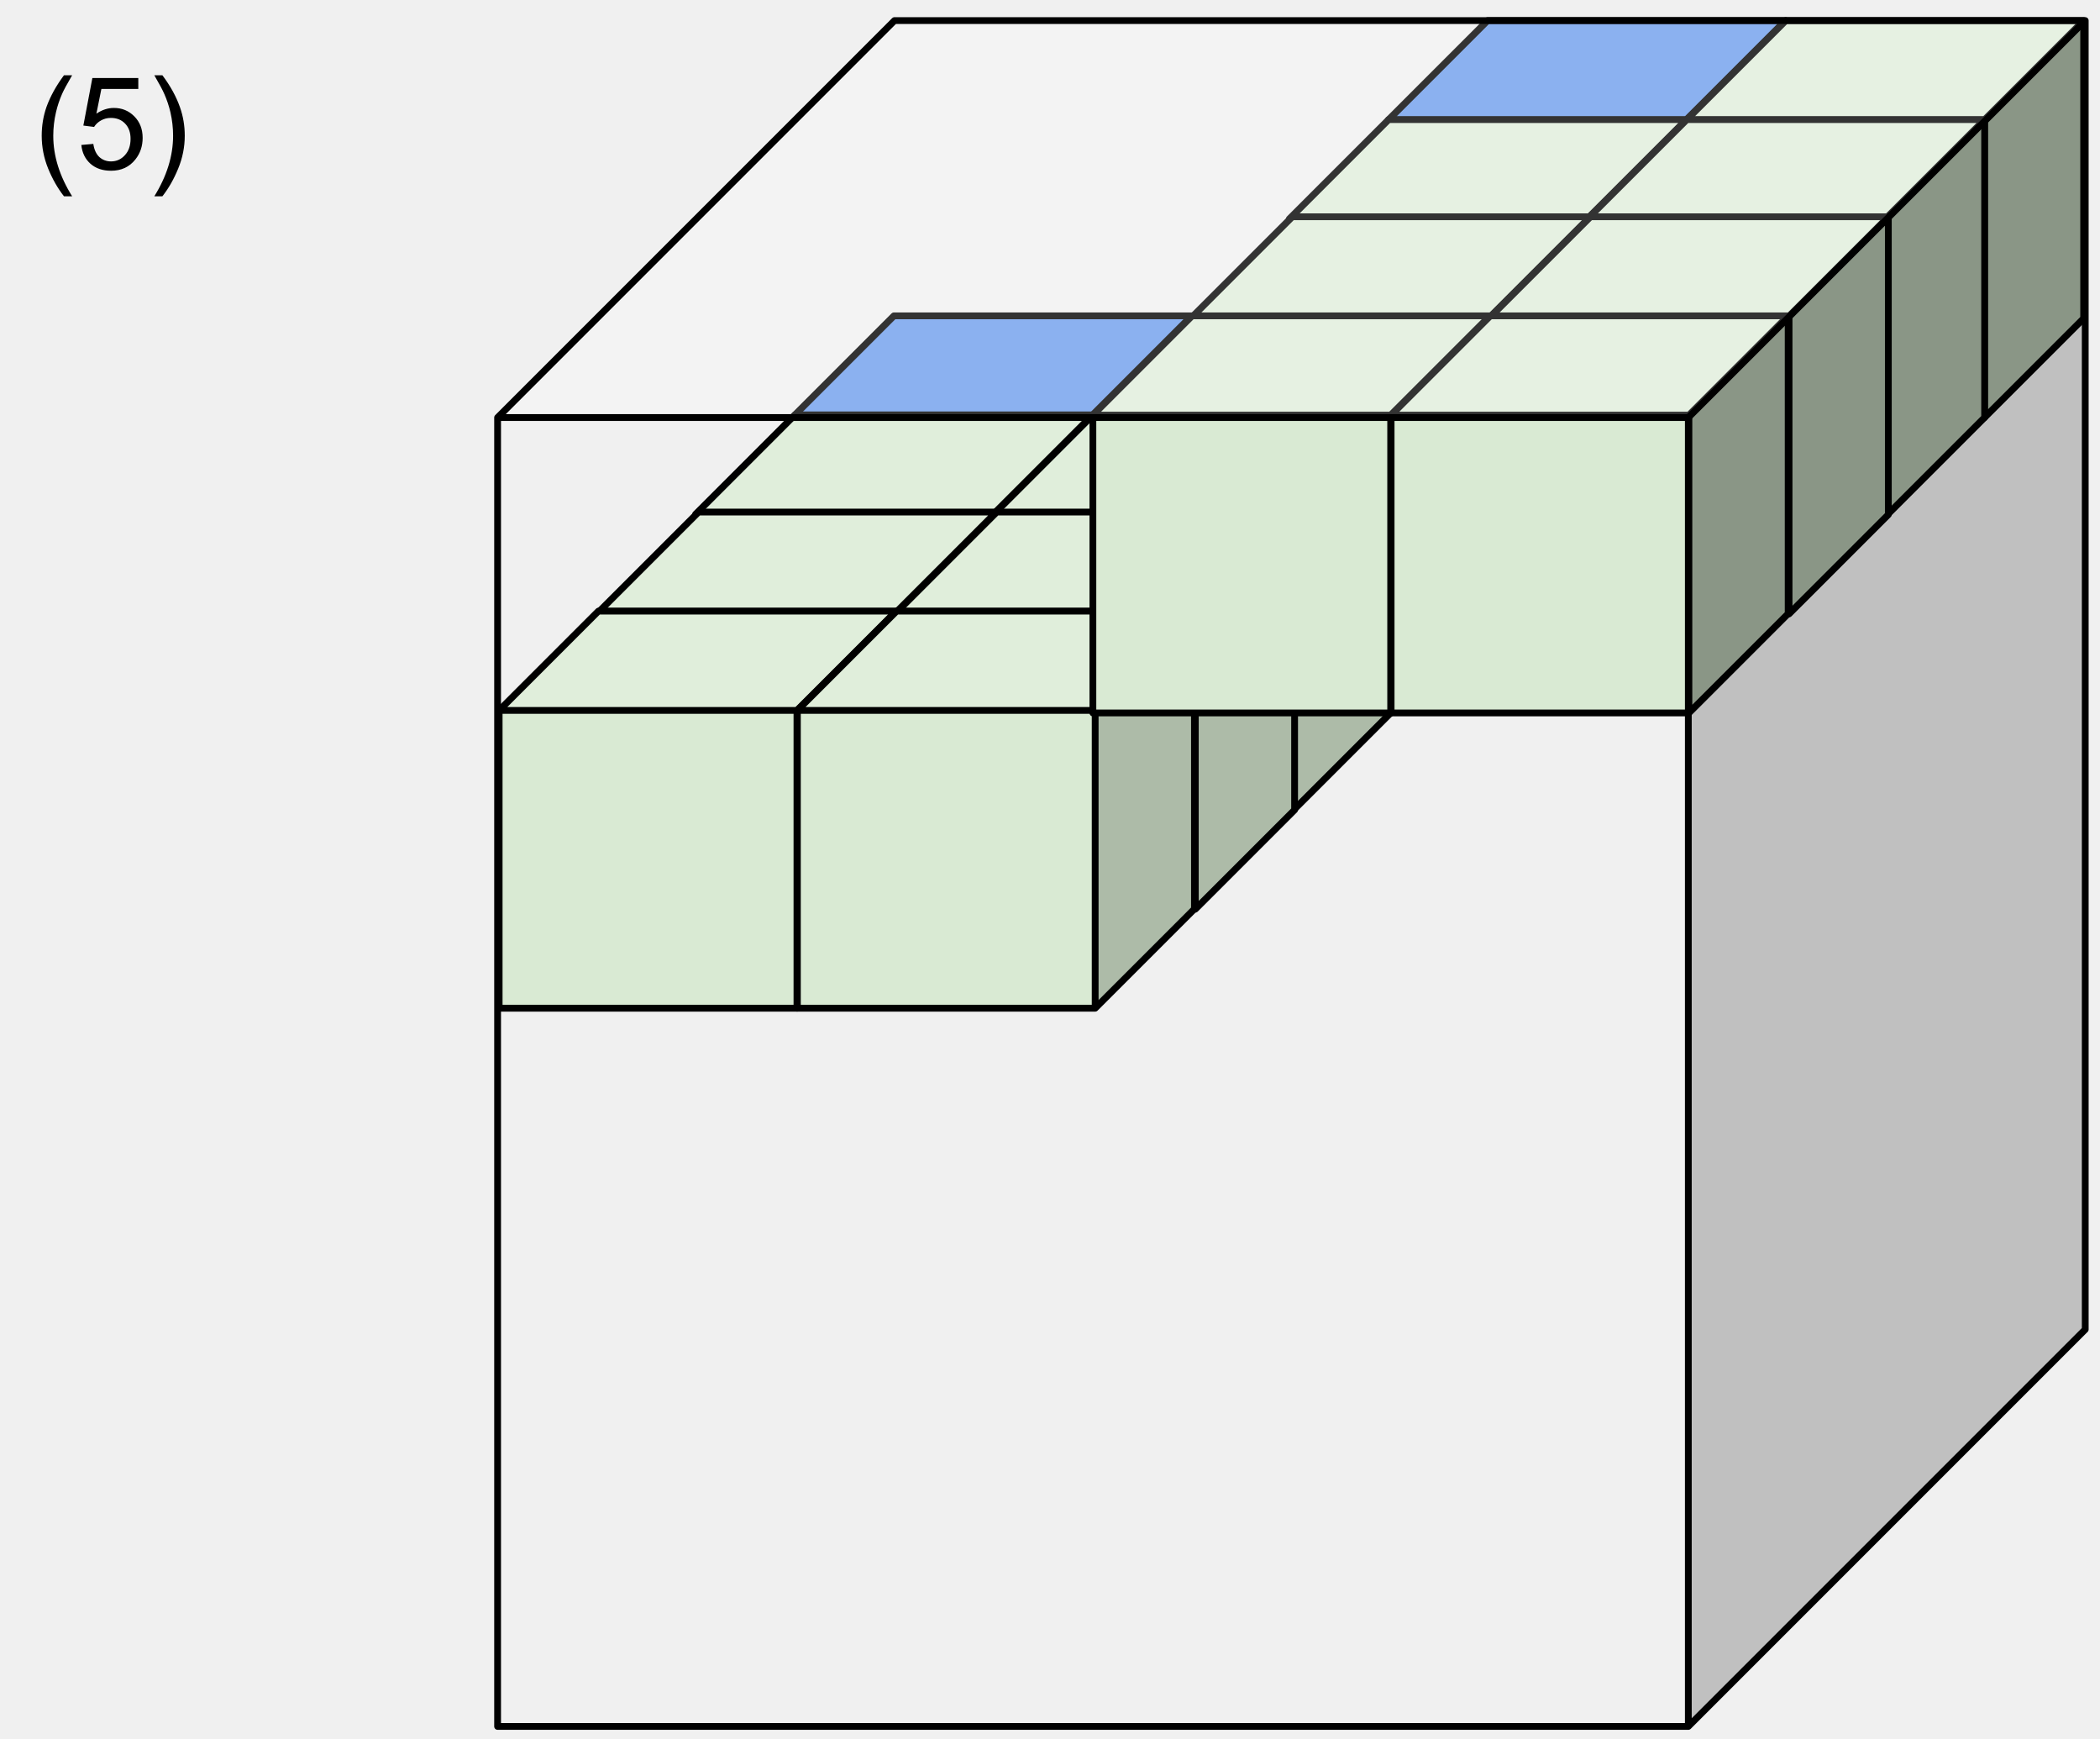
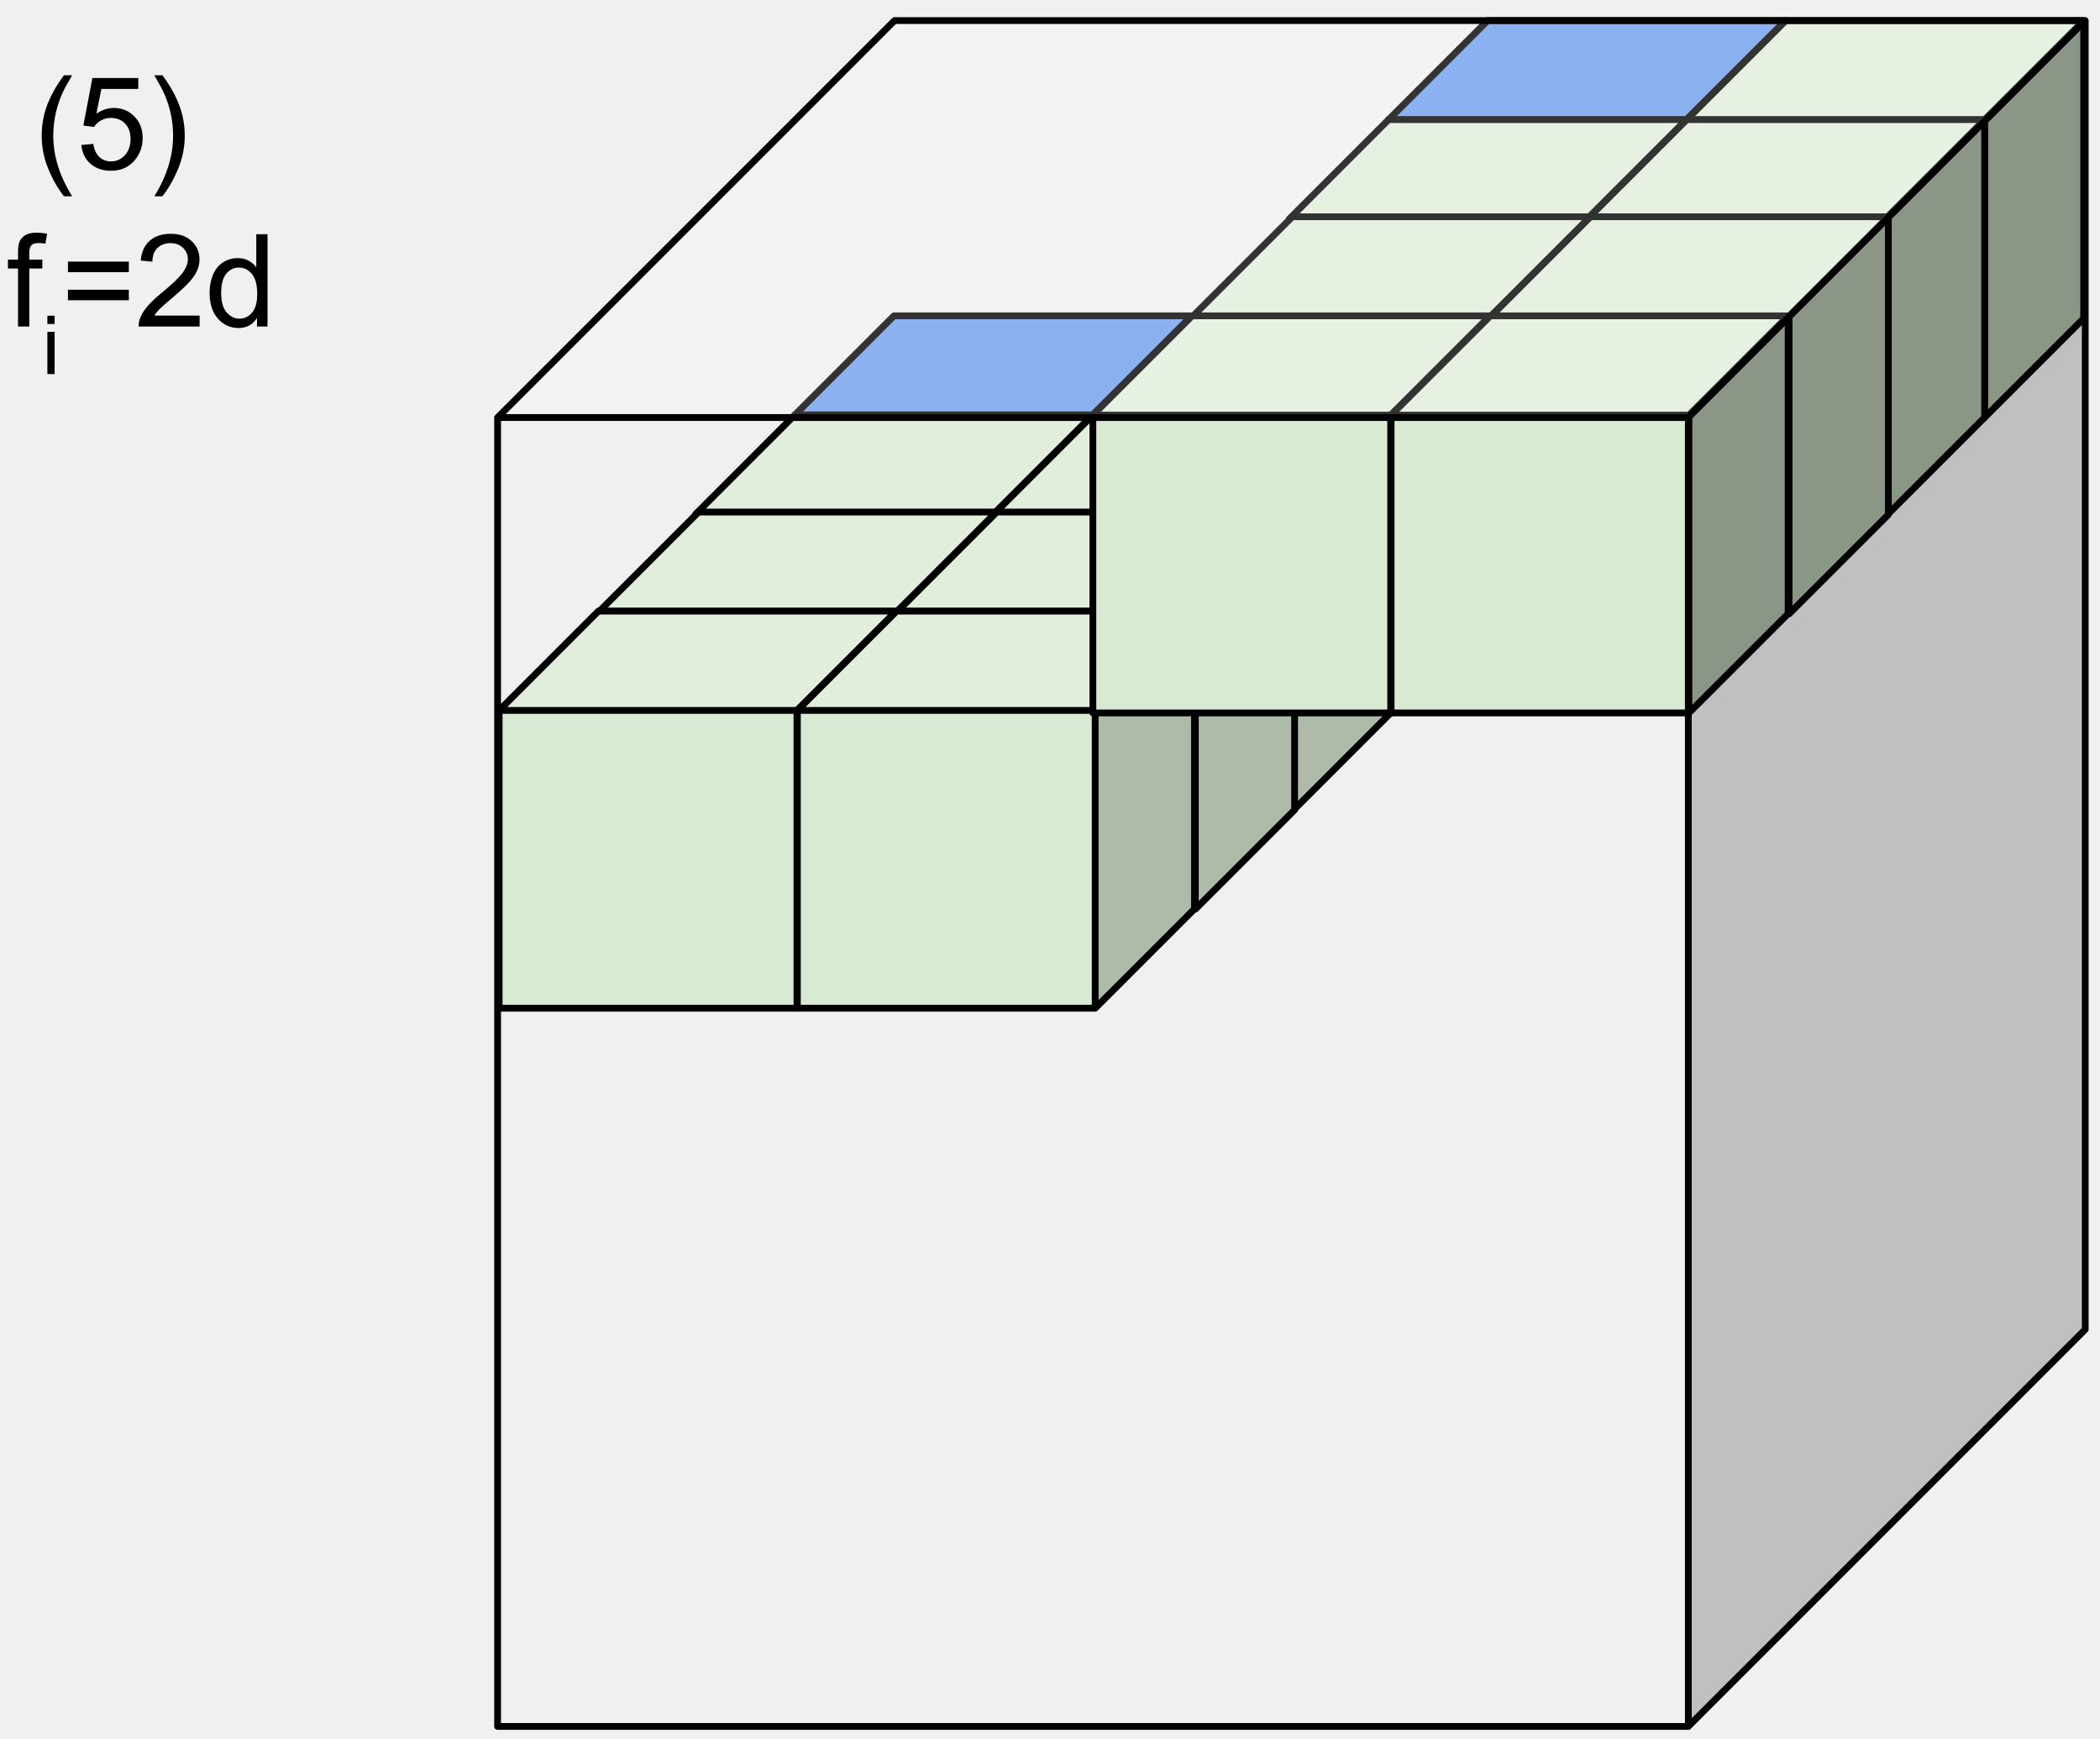
<svg xmlns="http://www.w3.org/2000/svg" version="1.1" viewBox="0.0 0.0 309.331 256.094" fill="none" stroke="none" stroke-linecap="square" stroke-miterlimit="10">
  <clipPath id="p.0">
    <path d="m0 0l309.331 0l0 256.094l-309.331 0l0 -256.094z" clip-rule="nonzero" />
  </clipPath>
  <g clip-path="url(#p.0)">
    <path fill="#000000" fill-opacity="0.0" d="m0 0l309.331 0l0 256.094l-309.331 0z" fill-rule="evenodd" />
    <path fill="#4a86e8" d="m117.052 61.142l43.866 0l0 43.866l-43.866 0z" fill-rule="evenodd" />
    <path fill="#3b6bb9" d="m160.919 61.142l14.622 -14.622l0 43.866l-14.622 14.622z" fill-rule="evenodd" />
    <path fill="#6e9eec" d="m117.052 61.142l14.622 -14.622l43.866 0l-14.622 14.622z" fill-rule="evenodd" />
    <path fill="#000000" fill-opacity="0.0" d="m117.052 61.142l14.622 -14.622l43.866 0l0 43.866l-14.622 14.622l-43.866 0zm0 0l43.866 0l14.622 -14.622m-14.622 14.622l0 43.866" fill-rule="evenodd" />
    <path stroke="#000000" stroke-width="1.0" stroke-linejoin="round" stroke-linecap="butt" d="m117.052 61.142l14.622 -14.622l43.866 0l0 43.866l-14.622 14.622l-43.866 0zm0 0l43.866 0l14.622 -14.622m-14.622 14.622l0 43.866" fill-rule="evenodd" />
    <path fill="#d9ead3" d="m102.465 75.73l43.866 0l0 43.866l-43.866 0z" fill-rule="evenodd" />
    <path fill="#adbba8" d="m146.331 75.73l14.622 -14.622l0 43.866l-14.622 14.622z" fill-rule="evenodd" />
    <path fill="#e0eedb" d="m102.465 75.73l14.622 -14.622l43.866 0l-14.622 14.622z" fill-rule="evenodd" />
    <path fill="#000000" fill-opacity="0.0" d="m102.465 75.73l14.622 -14.622l43.866 0l0 43.866l-14.622 14.622l-43.866 0zm0 0l43.866 0l14.622 -14.622m-14.622 14.622l0 43.866" fill-rule="evenodd" />
    <path stroke="#000000" stroke-width="1.0" stroke-linejoin="round" stroke-linecap="butt" d="m102.465 75.73l14.622 -14.622l43.866 0l0 43.866l-14.622 14.622l-43.866 0zm0 0l43.866 0l14.622 -14.622m-14.622 14.622l0 43.866" fill-rule="evenodd" />
    <path fill="#d9ead3" d="m88.278 90.039l43.866 0l0 43.866l-43.866 0z" fill-rule="evenodd" />
    <path fill="#adbba8" d="m132.144 90.039l14.622 -14.622l0 43.866l-14.622 14.622z" fill-rule="evenodd" />
    <path fill="#e0eedb" d="m88.278 90.039l14.622 -14.622l43.866 0l-14.622 14.622z" fill-rule="evenodd" />
    <path fill="#000000" fill-opacity="0.0" d="m88.278 90.039l14.622 -14.622l43.866 0l0 43.866l-14.622 14.622l-43.866 0zm0 0l43.866 0l14.622 -14.622m-14.622 14.622l0 43.866" fill-rule="evenodd" />
    <path stroke="#000000" stroke-width="1.0" stroke-linejoin="round" stroke-linecap="butt" d="m88.278 90.039l14.622 -14.622l43.866 0l0 43.866l-14.622 14.622l-43.866 0zm0 0l43.866 0l14.622 -14.622m-14.622 14.622l0 43.866" fill-rule="evenodd" />
    <path fill="#d9ead3" d="m73.525 104.63l43.866 0l0 43.866l-43.866 0z" fill-rule="evenodd" />
    <path fill="#adbba8" d="m117.391 104.63l14.622 -14.622l0 43.866l-14.622 14.622z" fill-rule="evenodd" />
    <path fill="#e0eedb" d="m73.525 104.63l14.622 -14.622l43.866 0l-14.622 14.622z" fill-rule="evenodd" />
    <path fill="#000000" fill-opacity="0.0" d="m73.525 104.63l14.622 -14.622l43.866 0l0 43.866l-14.622 14.622l-43.866 0zm0 0l43.866 0l14.622 -14.622m-14.622 14.622l0 43.866" fill-rule="evenodd" />
    <path stroke="#000000" stroke-width="1.0" stroke-linejoin="round" stroke-linecap="butt" d="m73.525 104.63l14.622 -14.622l43.866 0l0 43.866l-14.622 14.622l-43.866 0zm0 0l43.866 0l14.622 -14.622m-14.622 14.622l0 43.866" fill-rule="evenodd" />
    <path fill="#d9ead3" d="m160.982 61.142l43.866 0l0 43.866l-43.866 0z" fill-rule="evenodd" />
    <path fill="#adbba8" d="m204.848 61.142l14.622 -14.622l0 43.866l-14.622 14.622z" fill-rule="evenodd" />
    <path fill="#e0eedb" d="m160.982 61.142l14.622 -14.622l43.866 0l-14.622 14.622z" fill-rule="evenodd" />
    <path fill="#000000" fill-opacity="0.0" d="m160.982 61.142l14.622 -14.622l43.866 0l0 43.866l-14.622 14.622l-43.866 0zm0 0l43.866 0l14.622 -14.622m-14.622 14.622l0 43.866" fill-rule="evenodd" />
    <path stroke="#000000" stroke-width="1.0" stroke-linejoin="round" stroke-linecap="butt" d="m160.982 61.142l14.622 -14.622l43.866 0l0 43.866l-14.622 14.622l-43.866 0zm0 0l43.866 0l14.622 -14.622m-14.622 14.622l0 43.866" fill-rule="evenodd" />
    <path fill="#d9ead3" d="m146.394 75.73l43.866 0l0 43.866l-43.866 0z" fill-rule="evenodd" />
    <path fill="#adbba8" d="m190.26 75.73l14.622 -14.622l0 43.866l-14.622 14.622z" fill-rule="evenodd" />
    <path fill="#e0eedb" d="m146.394 75.73l14.622 -14.622l43.866 0l-14.622 14.622z" fill-rule="evenodd" />
    <path fill="#000000" fill-opacity="0.0" d="m146.394 75.73l14.622 -14.622l43.866 0l0 43.866l-14.622 14.622l-43.866 0zm0 0l43.866 0l14.622 -14.622m-14.622 14.622l0 43.866" fill-rule="evenodd" />
    <path stroke="#000000" stroke-width="1.0" stroke-linejoin="round" stroke-linecap="butt" d="m146.394 75.73l14.622 -14.622l43.866 0l0 43.866l-14.622 14.622l-43.866 0zm0 0l43.866 0l14.622 -14.622m-14.622 14.622l0 43.866" fill-rule="evenodd" />
    <path fill="#d9ead3" d="m132.207 90.039l43.866 0l0 43.866l-43.866 0z" fill-rule="evenodd" />
    <path fill="#adbba8" d="m176.073 90.039l14.622 -14.622l0 43.866l-14.622 14.622z" fill-rule="evenodd" />
    <path fill="#e0eedb" d="m132.207 90.039l14.622 -14.622l43.866 0l-14.622 14.622z" fill-rule="evenodd" />
    <path fill="#000000" fill-opacity="0.0" d="m132.207 90.039l14.622 -14.622l43.866 0l0 43.866l-14.622 14.622l-43.866 0zm0 0l43.866 0l14.622 -14.622m-14.622 14.622l0 43.866" fill-rule="evenodd" />
    <path stroke="#000000" stroke-width="1.0" stroke-linejoin="round" stroke-linecap="butt" d="m132.207 90.039l14.622 -14.622l43.866 0l0 43.866l-14.622 14.622l-43.866 0zm0 0l43.866 0l14.622 -14.622m-14.622 14.622l0 43.866" fill-rule="evenodd" />
    <path fill="#d9ead3" d="m117.454 104.63l43.866 0l0 43.866l-43.866 0z" fill-rule="evenodd" />
    <path fill="#adbba8" d="m161.32 104.63l14.622 -14.622l0 43.866l-14.622 14.622z" fill-rule="evenodd" />
    <path fill="#e0eedb" d="m117.454 104.63l14.622 -14.622l43.866 0l-14.622 14.622z" fill-rule="evenodd" />
    <path fill="#000000" fill-opacity="0.0" d="m117.454 104.63l14.622 -14.622l43.866 0l0 43.866l-14.622 14.622l-43.866 0zm0 0l43.866 0l14.622 -14.622m-14.622 14.622l0 43.866" fill-rule="evenodd" />
    <path stroke="#000000" stroke-width="1.0" stroke-linejoin="round" stroke-linecap="butt" d="m117.454 104.63l14.622 -14.622l43.866 0l0 43.866l-14.622 14.622l-43.866 0zm0 0l43.866 0l14.622 -14.622m-14.622 14.622l0 43.866" fill-rule="evenodd" />
    <path fill="#4a86e8" d="m204.509 17.652l43.866 0l0 43.866l-43.866 0z" fill-rule="evenodd" />
    <path fill="#3b6bb9" d="m248.375 17.652l14.622 -14.622l0 43.866l-14.622 14.622z" fill-rule="evenodd" />
    <path fill="#6e9eec" d="m204.509 17.652l14.622 -14.622l43.866 0l-14.622 14.622z" fill-rule="evenodd" />
    <path fill="#000000" fill-opacity="0.0" d="m204.509 17.652l14.622 -14.622l43.866 0l0 43.866l-14.622 14.622l-43.866 0zm0 0l43.866 0l14.622 -14.622m-14.622 14.622l0 43.866" fill-rule="evenodd" />
    <path stroke="#000000" stroke-width="1.0" stroke-linejoin="round" stroke-linecap="butt" d="m204.509 17.652l14.622 -14.622l43.866 0l0 43.866l-14.622 14.622l-43.866 0zm0 0l43.866 0l14.622 -14.622m-14.622 14.622l0 43.866" fill-rule="evenodd" />
    <path fill="#d9ead3" d="m189.921 32.24l43.866 0l0 43.866l-43.866 0z" fill-rule="evenodd" />
    <path fill="#adbba8" d="m233.787 32.24l14.622 -14.622l0 43.866l-14.622 14.622z" fill-rule="evenodd" />
    <path fill="#e0eedb" d="m189.921 32.24l14.622 -14.622l43.866 0l-14.622 14.622z" fill-rule="evenodd" />
    <path fill="#000000" fill-opacity="0.0" d="m189.921 32.24l14.622 -14.622l43.866 0l0 43.866l-14.622 14.622l-43.866 0zm0 0l43.866 0l14.622 -14.622m-14.622 14.622l0 43.866" fill-rule="evenodd" />
    <path stroke="#000000" stroke-width="1.0" stroke-linejoin="round" stroke-linecap="butt" d="m189.921 32.24l14.622 -14.622l43.866 0l0 43.866l-14.622 14.622l-43.866 0zm0 0l43.866 0l14.622 -14.622m-14.622 14.622l0 43.866" fill-rule="evenodd" />
    <path fill="#d9ead3" d="m175.735 46.55l43.866 0l0 43.866l-43.866 0z" fill-rule="evenodd" />
    <path fill="#adbba8" d="m219.601 46.55l14.622 -14.622l0 43.866l-14.622 14.622z" fill-rule="evenodd" />
    <path fill="#e0eedb" d="m175.735 46.55l14.622 -14.622l43.866 0l-14.622 14.622z" fill-rule="evenodd" />
    <path fill="#000000" fill-opacity="0.0" d="m175.735 46.55l14.622 -14.622l43.866 0l0 43.866l-14.622 14.622l-43.866 0zm0 0l43.866 0l14.622 -14.622m-14.622 14.622l0 43.866" fill-rule="evenodd" />
    <path stroke="#000000" stroke-width="1.0" stroke-linejoin="round" stroke-linecap="butt" d="m175.735 46.55l14.622 -14.622l43.866 0l0 43.866l-14.622 14.622l-43.866 0zm0 0l43.866 0l14.622 -14.622m-14.622 14.622l0 43.866" fill-rule="evenodd" />
    <path fill="#d9ead3" d="m160.982 61.14l43.866 0l0 43.866l-43.866 0z" fill-rule="evenodd" />
    <path fill="#adbba8" d="m204.848 61.14l14.622 -14.622l0 43.866l-14.622 14.622z" fill-rule="evenodd" />
    <path fill="#e0eedb" d="m160.982 61.14l14.622 -14.622l43.866 0l-14.622 14.622z" fill-rule="evenodd" />
    <path fill="#000000" fill-opacity="0.0" d="m160.982 61.14l14.622 -14.622l43.866 0l0 43.866l-14.622 14.622l-43.866 0zm0 0l43.866 0l14.622 -14.622m-14.622 14.622l0 43.866" fill-rule="evenodd" />
    <path stroke="#000000" stroke-width="1.0" stroke-linejoin="round" stroke-linecap="butt" d="m160.982 61.14l14.622 -14.622l43.866 0l0 43.866l-14.622 14.622l-43.866 0zm0 0l43.866 0l14.622 -14.622m-14.622 14.622l0 43.866" fill-rule="evenodd" />
    <path fill="#d9ead3" d="m248.438 17.652l43.866 0l0 43.866l-43.866 0z" fill-rule="evenodd" />
    <path fill="#adbba8" d="m292.304 17.652l14.622 -14.622l0 43.866l-14.622 14.622z" fill-rule="evenodd" />
    <path fill="#e0eedb" d="m248.438 17.652l14.622 -14.622l43.866 0l-14.622 14.622z" fill-rule="evenodd" />
    <path fill="#000000" fill-opacity="0.0" d="m248.438 17.652l14.622 -14.622l43.866 0l0 43.866l-14.622 14.622l-43.866 0zm0 0l43.866 0l14.622 -14.622m-14.622 14.622l0 43.866" fill-rule="evenodd" />
    <path stroke="#000000" stroke-width="1.0" stroke-linejoin="round" stroke-linecap="butt" d="m248.438 17.652l14.622 -14.622l43.866 0l0 43.866l-14.622 14.622l-43.866 0zm0 0l43.866 0l14.622 -14.622m-14.622 14.622l0 43.866" fill-rule="evenodd" />
    <path fill="#d9ead3" d="m233.85 32.24l43.866 0l0 43.866l-43.866 0z" fill-rule="evenodd" />
    <path fill="#adbba8" d="m277.717 32.24l14.622 -14.622l0 43.866l-14.622 14.622z" fill-rule="evenodd" />
    <path fill="#e0eedb" d="m233.85 32.24l14.622 -14.622l43.866 0l-14.622 14.622z" fill-rule="evenodd" />
    <path fill="#000000" fill-opacity="0.0" d="m233.85 32.24l14.622 -14.622l43.866 0l0 43.866l-14.622 14.622l-43.866 0zm0 0l43.866 0l14.622 -14.622m-14.622 14.622l0 43.866" fill-rule="evenodd" />
    <path stroke="#000000" stroke-width="1.0" stroke-linejoin="round" stroke-linecap="butt" d="m233.85 32.24l14.622 -14.622l43.866 0l0 43.866l-14.622 14.622l-43.866 0zm0 0l43.866 0l14.622 -14.622m-14.622 14.622l0 43.866" fill-rule="evenodd" />
    <path fill="#d9ead3" d="m219.664 46.55l43.866 0l0 43.866l-43.866 0z" fill-rule="evenodd" />
    <path fill="#adbba8" d="m263.53 46.55l14.622 -14.622l0 43.866l-14.622 14.622z" fill-rule="evenodd" />
    <path fill="#e0eedb" d="m219.664 46.55l14.622 -14.622l43.866 0l-14.622 14.622z" fill-rule="evenodd" />
    <path fill="#000000" fill-opacity="0.0" d="m219.664 46.55l14.622 -14.622l43.866 0l0 43.866l-14.622 14.622l-43.866 0zm0 0l43.866 0l14.622 -14.622m-14.622 14.622l0 43.866" fill-rule="evenodd" />
    <path stroke="#000000" stroke-width="1.0" stroke-linejoin="round" stroke-linecap="butt" d="m219.664 46.55l14.622 -14.622l43.866 0l0 43.866l-14.622 14.622l-43.866 0zm0 0l43.866 0l14.622 -14.622m-14.622 14.622l0 43.866" fill-rule="evenodd" />
    <path fill="#d9ead3" d="m204.911 61.14l43.866 0l0 43.866l-43.866 0z" fill-rule="evenodd" />
    <path fill="#adbba8" d="m248.777 61.14l14.622 -14.622l0 43.866l-14.622 14.622z" fill-rule="evenodd" />
    <path fill="#e0eedb" d="m204.911 61.14l14.622 -14.622l43.866 0l-14.622 14.622z" fill-rule="evenodd" />
    <path fill="#000000" fill-opacity="0.0" d="m204.911 61.14l14.622 -14.622l43.866 0l0 43.866l-14.622 14.622l-43.866 0zm0 0l43.866 0l14.622 -14.622m-14.622 14.622l0 43.866" fill-rule="evenodd" />
    <path stroke="#000000" stroke-width="1.0" stroke-linejoin="round" stroke-linecap="butt" d="m204.911 61.14l14.622 -14.622l43.866 0l0 43.866l-14.622 14.622l-43.866 0zm0 0l43.866 0l14.622 -14.622m-14.622 14.622l0 43.866" fill-rule="evenodd" />
    <path fill="#000000" fill-opacity="0.0" d="m-4.013 -2.008l63.969 0l0 26.961l-63.969 0z" fill-rule="evenodd" />
    <path fill="#000000" d="m9.424 28.912q-1.375 -1.75 -2.328 -4.078q-0.953 -2.344 -0.953 -4.844q0 -2.219 0.703 -4.234q0.844 -2.344 2.578 -4.672l1.203 0q-1.125 1.922 -1.484 2.75q-0.562 1.281 -0.891 2.672q-0.406 1.734 -0.406 3.484q0 4.469 2.781 8.922l-1.203 0zm2.556 -7.562l1.766 -0.156q0.188 1.281 0.891 1.938q0.719 0.641 1.719 0.641q1.203 0 2.031 -0.906q0.844 -0.906 0.844 -2.422q0 -1.422 -0.812 -2.25q-0.797 -0.828 -2.094 -0.828q-0.797 0 -1.453 0.375q-0.641 0.359 -1.016 0.953l-1.578 -0.203l1.328 -7l6.766 0l0 1.609l-5.438 0l-0.734 3.641q1.234 -0.844 2.578 -0.844q1.781 0 3.0 1.234q1.234 1.234 1.234 3.172q0 1.844 -1.078 3.188q-1.312 1.656 -3.578 1.656q-1.859 0 -3.031 -1.031q-1.172 -1.047 -1.344 -2.766zm11.938 7.562l-1.188 0q2.766 -4.453 2.766 -8.922q0 -1.734 -0.391 -3.453q-0.328 -1.391 -0.891 -2.672q-0.359 -0.844 -1.484 -2.781l1.188 0q1.75 2.328 2.578 4.672q0.719 2.016 0.719 4.234q0 2.5 -0.969 4.844q-0.953 2.328 -2.328 4.078z" fill-rule="nonzero" />
    <path fill="#000000" fill-opacity="0.0" d="m73.297 61.495l175.394 0l0 192.78l-175.394 0z" fill-rule="evenodd" />
    <path fill="#000000" fill-opacity="0.0" d="m248.69 61.495l58.465 -58.465l0 192.78l-58.465 58.465z" fill-rule="evenodd" />
    <path fill="#000000" fill-opacity="0.0" d="m73.297 61.495l58.465 -58.465l175.394 0l-58.465 58.465z" fill-rule="evenodd" />
    <path fill="#000000" fill-opacity="0.0" d="m73.297 61.495l58.465 -58.465l175.394 0l0 192.78l-58.465 58.465l-175.394 0zm0 0l175.394 0l58.465 -58.465m-58.465 58.465l0 192.78" fill-rule="evenodd" />
    <path fill="#000000" fill-opacity="0.2" d="m248.69 61.495l58.465 -58.465l0 192.78l-58.465 58.465z" fill-rule="evenodd" />
    <path fill="#ffffff" fill-opacity="0.2" d="m73.297 61.495l58.465 -58.465l175.394 0l-58.465 58.465z" fill-rule="evenodd" />
    <path stroke="#000000" stroke-width="1.0" stroke-linejoin="round" stroke-linecap="butt" d="m73.297 61.495l58.465 -58.465l175.394 0l0 192.78l-58.465 58.465l-175.394 0zm0 0l175.394 0l58.465 -58.465m-58.465 58.465l0 192.78" fill-rule="evenodd" />
+     <path fill="#000000" fill-opacity="0.0" d="m-8.0 21.173l231.213 0l0 26.961l-231.213 0z" fill-rule="evenodd" />
+     <path fill="#000000" d="m2.656 48.093l0 -8.547l-1.484 0l0 -1.312l1.484 0l0 -1.047q0 -0.984 0.172 -1.469q0.234 -0.656 0.844 -1.047q0.609 -0.406 1.703 -0.406q0.703 0 1.562 0.156l-0.25 1.469q-0.516 -0.094 -0.984 -0.094q-0.766 0 -1.078 0.328q-0.312 0.312 -0.312 1.203l0 0.906l1.922 0l0 1.312l-1.922 0l0 8.547l-1.656 0z" fill-rule="nonzero" />
+     <path fill="#000000" d="m6.98 47.718l0 -1.219l1.062 0l0 1.219l-1.062 0zm0 7.375l0 -6.219l1.062 0l0 6.219l-1.062 0z" fill-rule="nonzero" />
+     <path fill="#000000" d="m18.978 40.093l-8.969 0l0 -1.562l8.969 0l0 1.562zm0 4.125l-8.969 0l0 -1.547l8.969 0l0 1.547zm10.426 2.266l0 1.609l-8.984 0q-0.016 -0.609 0.188 -1.156q0.344 -0.922 1.094 -1.812q0.766 -0.891 2.188 -2.062q2.219 -1.812 3.0 -2.875q0.781 -1.062 0.781 -2.016q0 -0.984 -0.719 -1.672q-0.703 -0.688 -1.844 -0.688q-1.203 0 -1.938 0.734q-0.719 0.719 -0.719 2.0l-1.719 -0.172q0.172 -1.922 1.328 -2.922q1.156 -1.016 3.094 -1.016q1.953 0 3.094 1.094q1.141 1.078 1.141 2.688q0 0.812 -0.344 1.609q-0.328 0.781 -1.109 1.656q-0.766 0.859 -2.562 2.391q-1.5 1.266 -1.938 1.719q-0.422 0.438 -0.703 0.891l6.672 0zm8.454 1.609l0 -1.25q-0.938 1.469 -2.75 1.469q-1.172 0 -2.172 -0.641q-0.984 -0.656 -1.531 -1.812q-0.531 -1.172 -0.531 -2.688q0 -1.469 0.484 -2.672q0.5 -1.203 1.469 -1.844q0.984 -0.641 2.203 -0.641q0.891 0 1.578 0.375q0.703 0.375 1.141 0.984l0 -4.875l1.656 0l0 13.594l-1.547 0zm-5.281 -4.922q0 1.891 0.797 2.828q0.812 0.938 1.891 0.938q1.094 0 1.859 -0.891q0.766 -0.891 0.766 -2.734q0 -2.016 -0.781 -2.953q-0.781 -0.953 -1.922 -0.953q-1.109 0 -1.859 0.906q-0.75 0.906 -0.75 2.859z" fill-rule="nonzero" />
  </g>
</svg>
